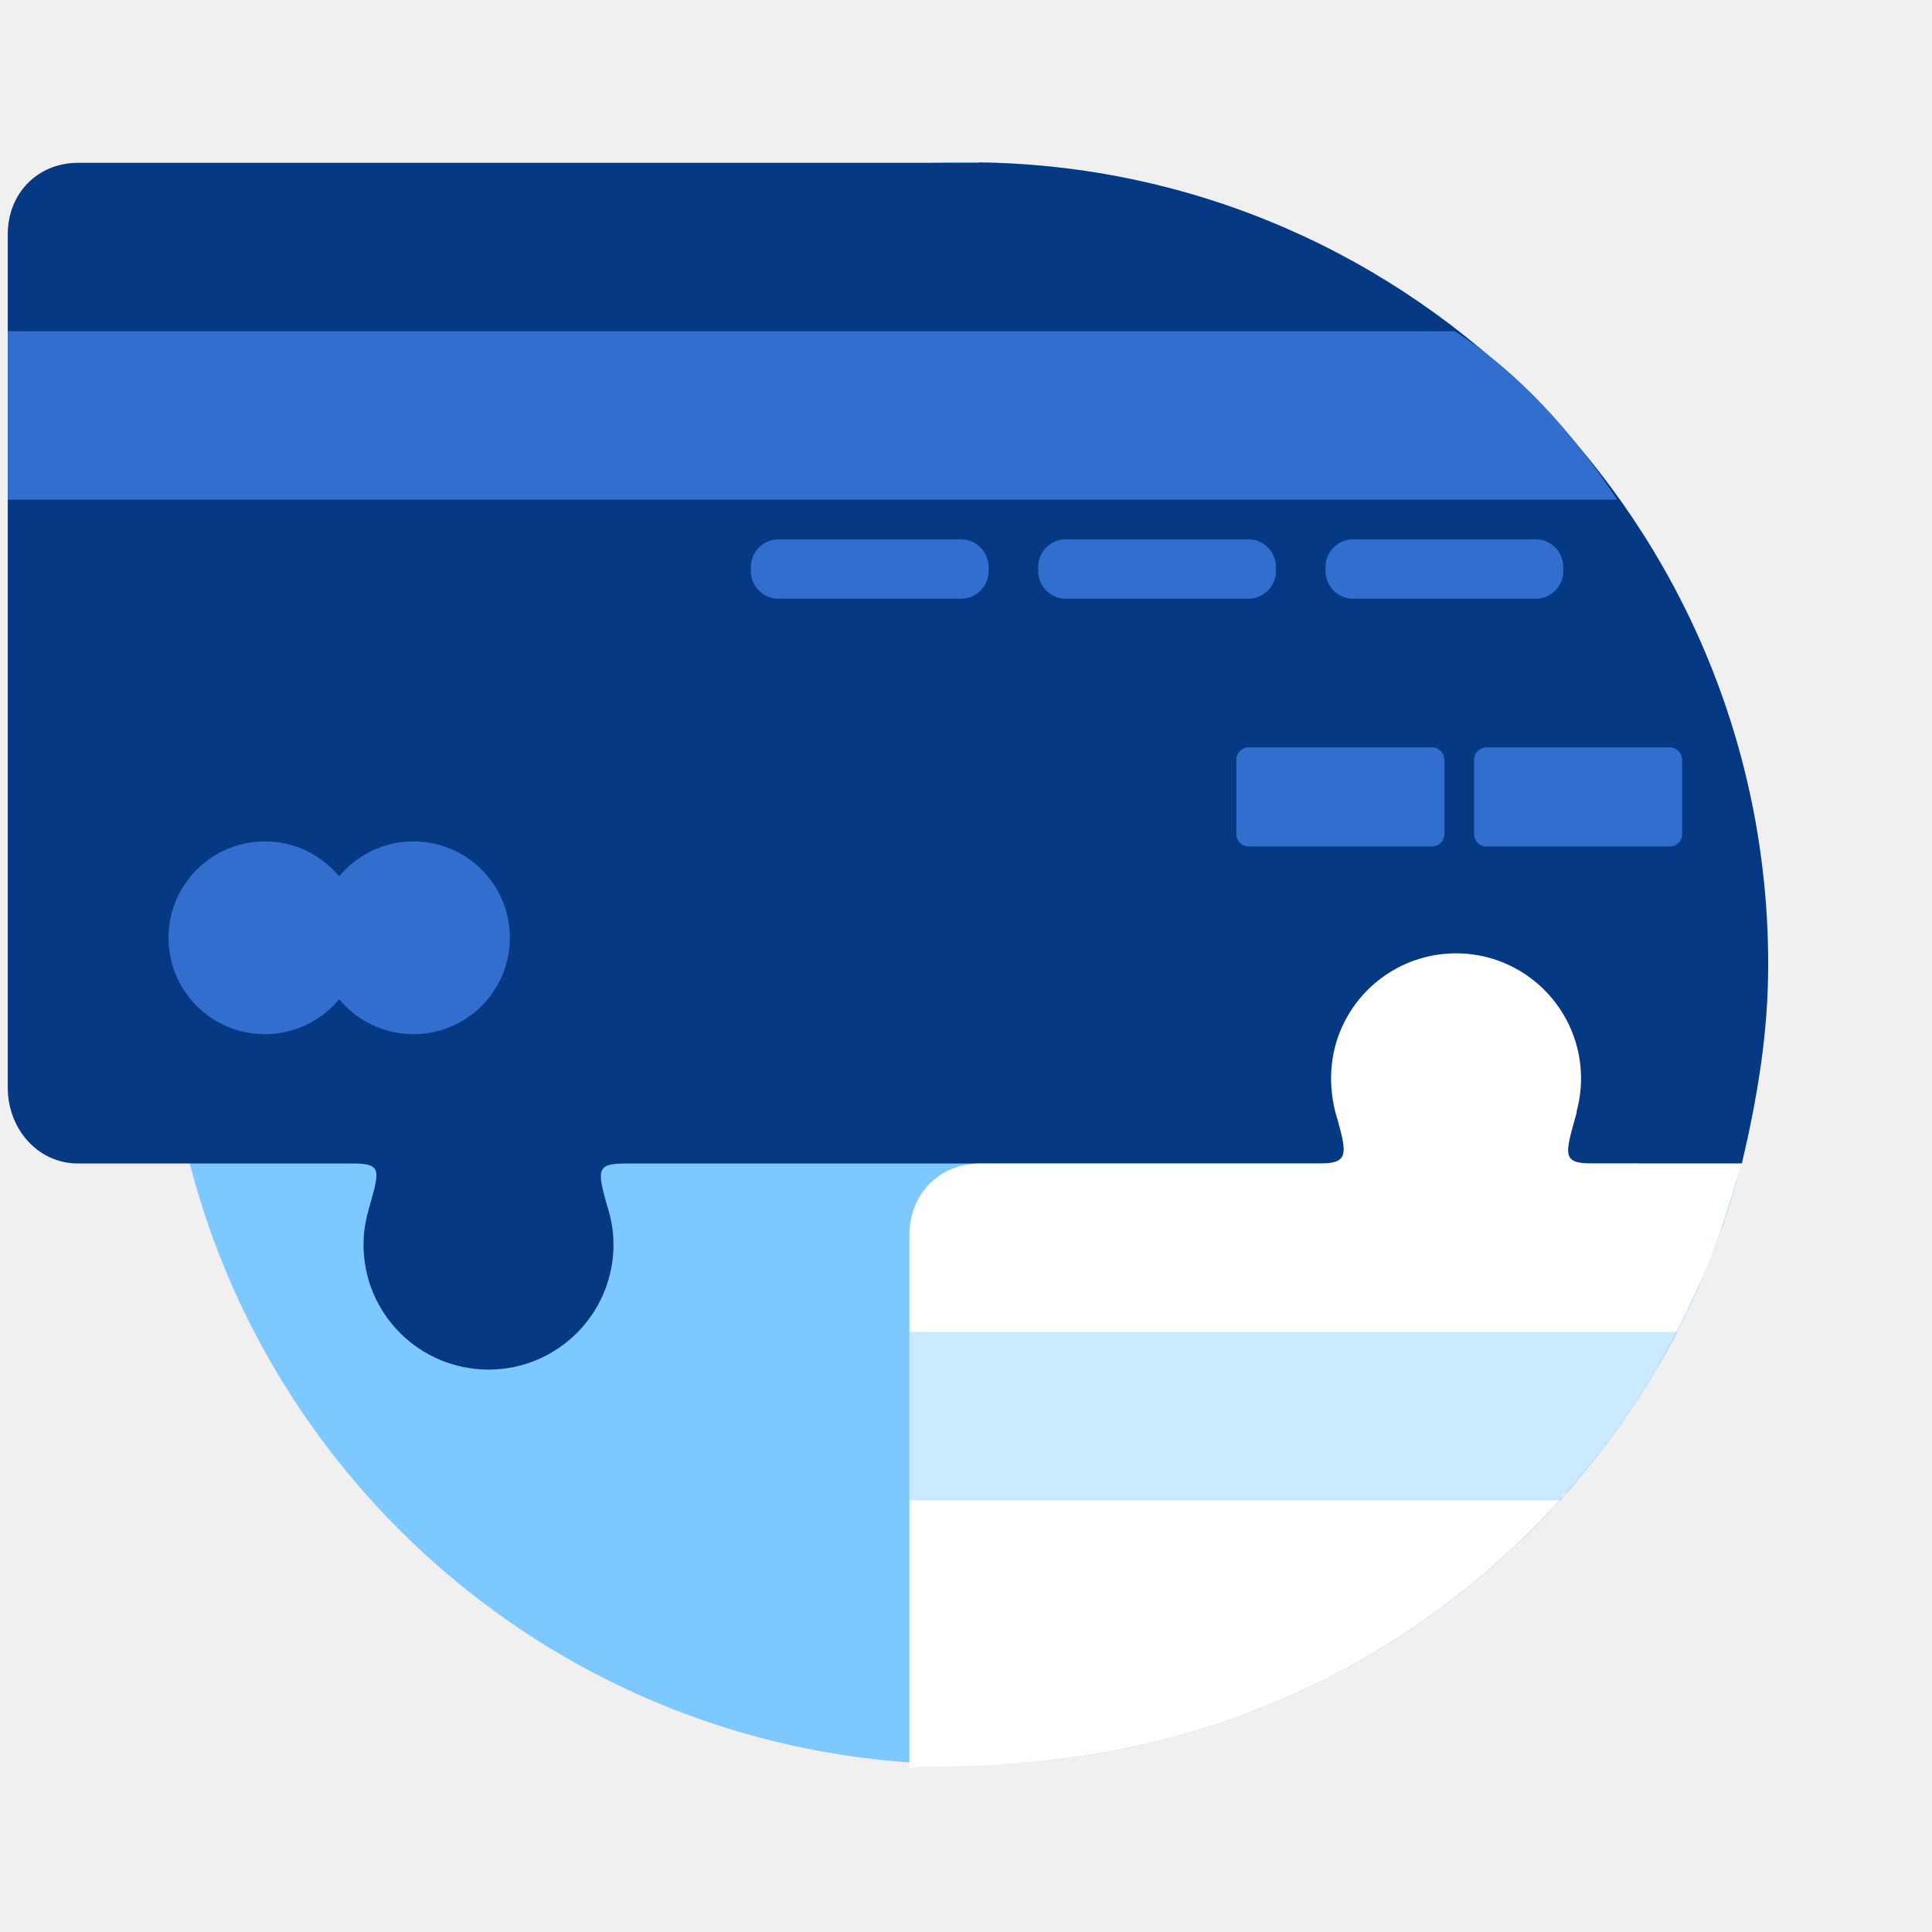
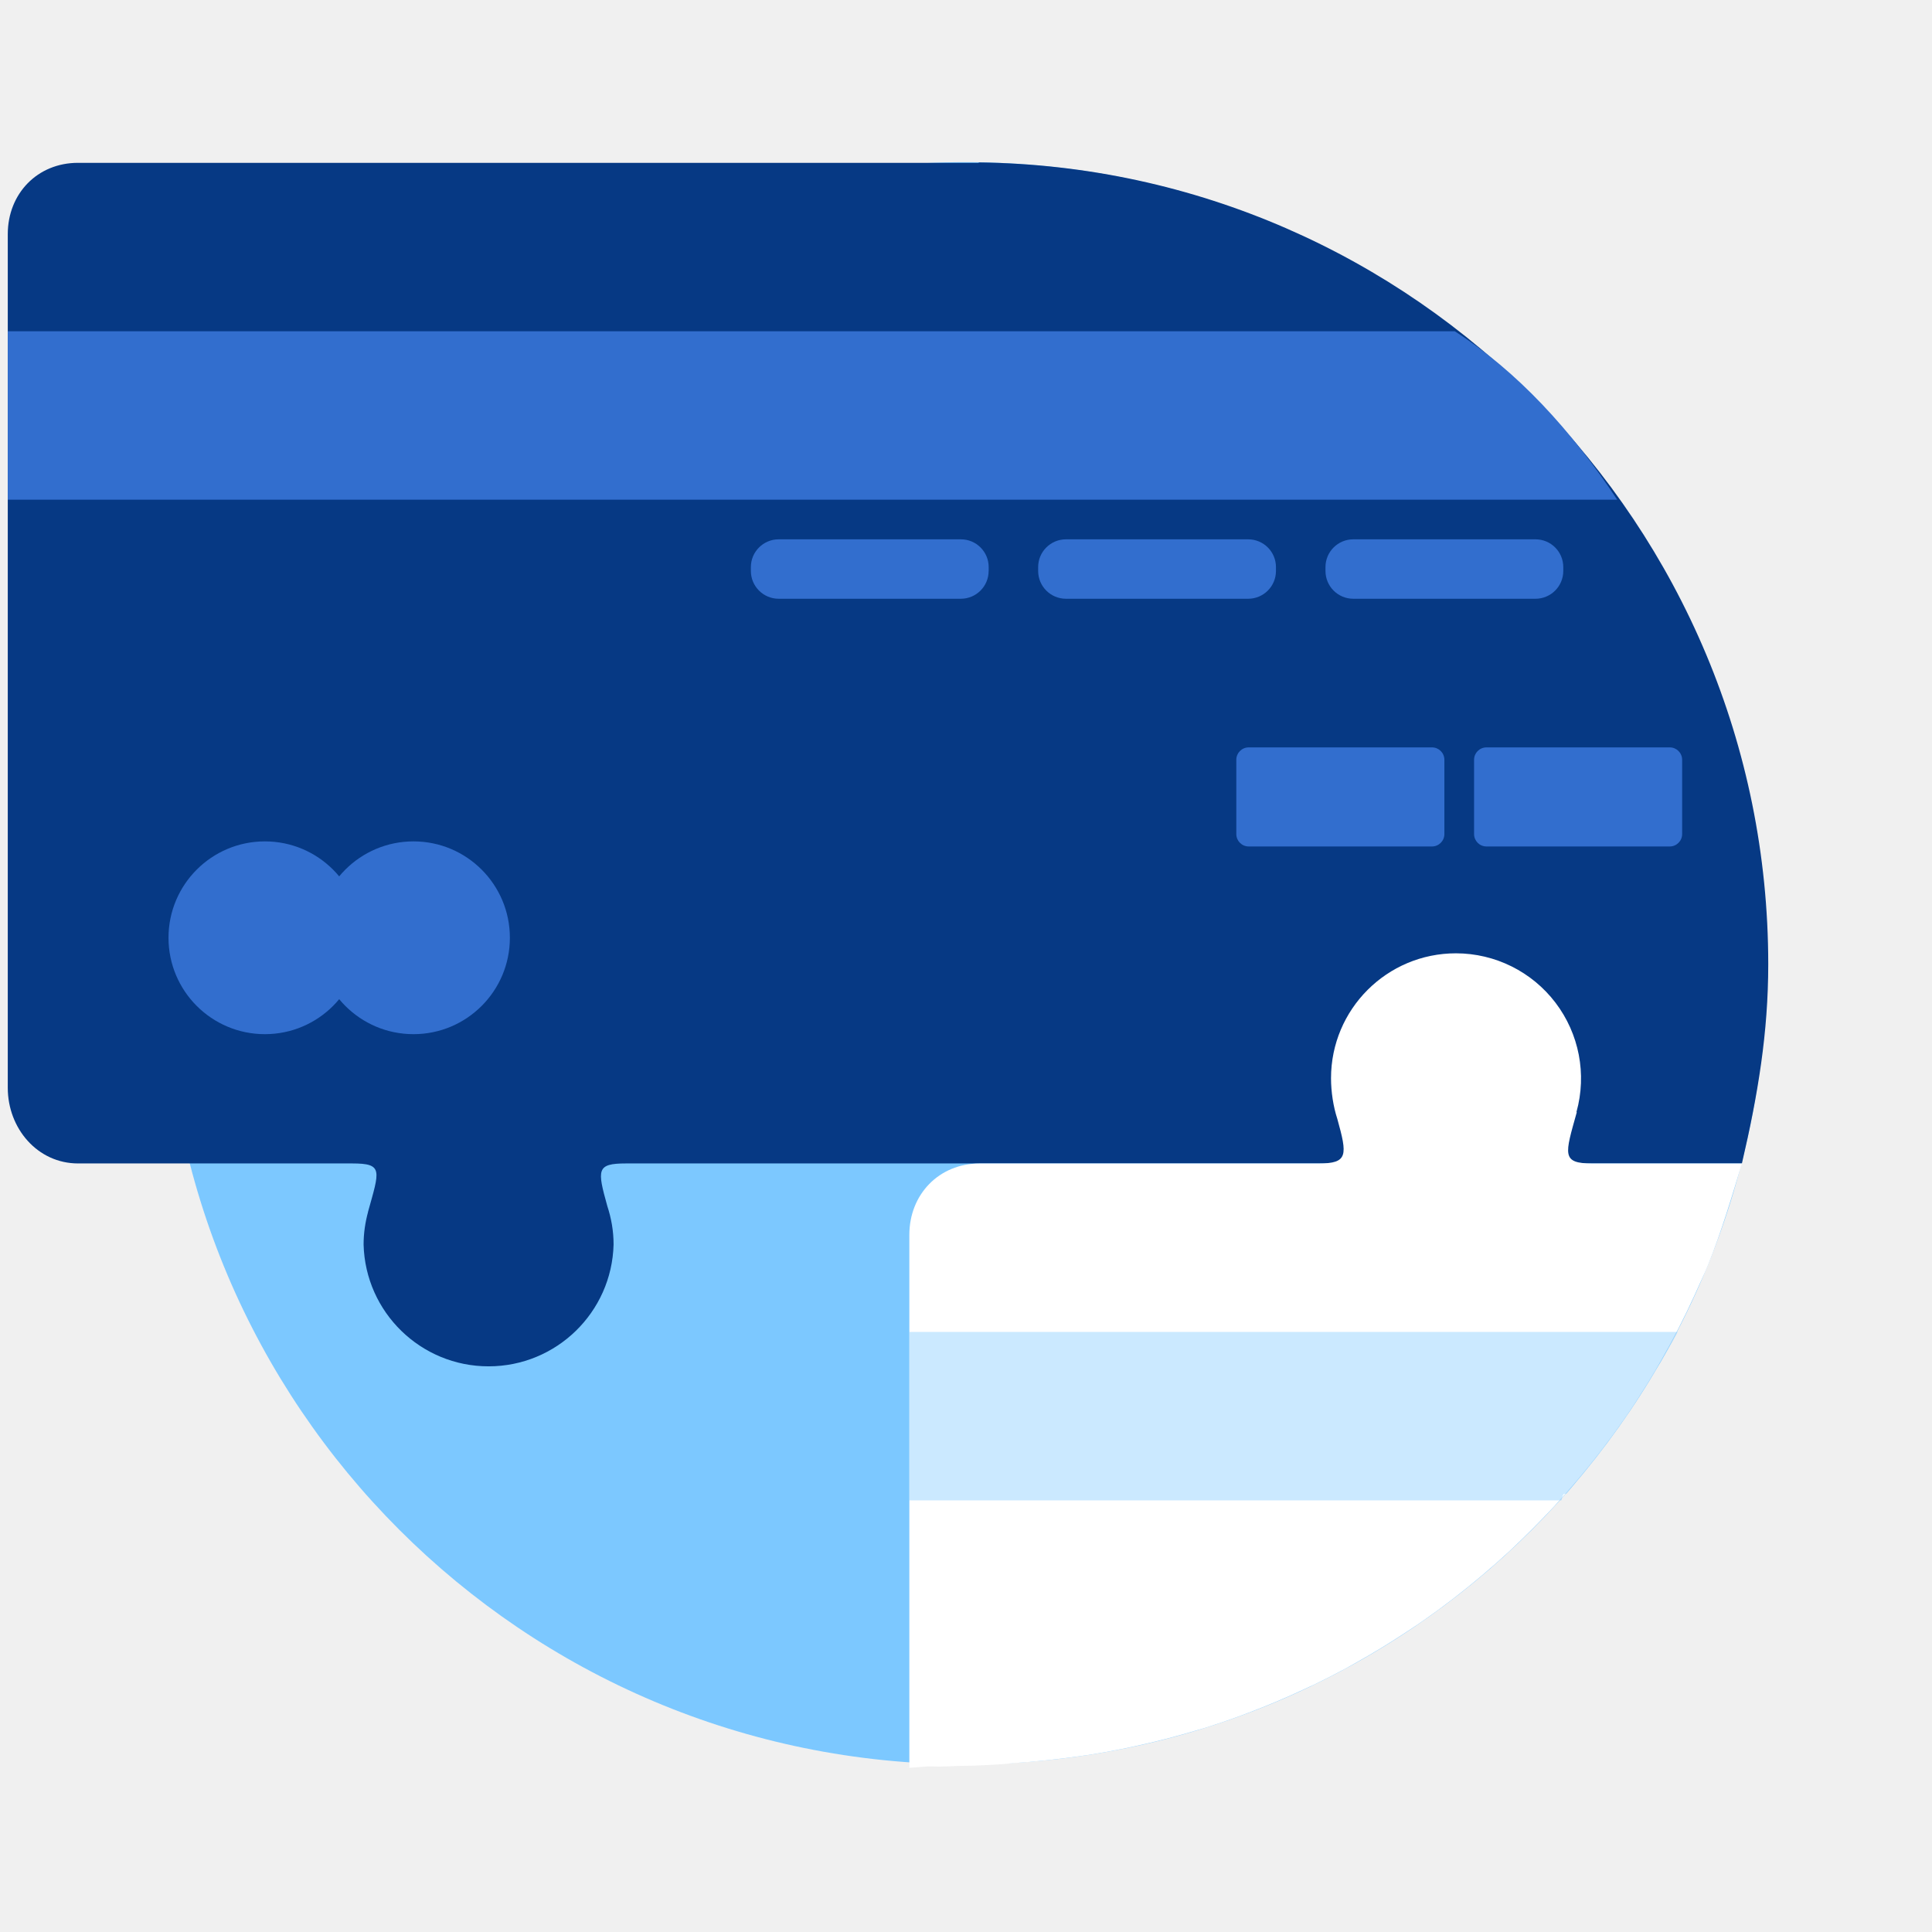
- <svg xmlns="http://www.w3.org/2000/svg" version="1.1" viewBox="0 0 46 46">
-   <g fill="none" fill-rule="evenodd">
-     <g fill-rule="nonzero">
-       <rect x=".185" y=".103" width="45.764" height="45.764" fill="#fff" opacity="0" />
-       <g transform="translate(0 3.7744)">
-         <circle cx="22.991" cy="19.16" r="19.073" fill="#7CC8FF" />
-         <path d="m23.303 0.093v0.009h-21.444c-0.967 0-1.674 0.733-1.674 1.7v20.325c0 0.967 0.707 1.801 1.674 1.801h2.648 0.319 2.462 1.096c0.747 0 0.652 0.165 0.374 1.164l0.005-0.012c-0.068 0.25-0.108 0.509-0.108 0.78 0 1.644 1.332 2.975 2.976 2.975 1.644 0 2.976-1.333 2.976-2.977 0-0.325-0.054-0.626-0.15-0.918-0.24-0.864-0.26-1.012 0.447-1.012h1.096 4.855 2.118 0.252 5.426 12.822c0.384-1.651 0.627-3.115 0.627-4.743 2.359e-4 -10.455-8.419-18.965-18.798-19.092z" fill="#063984" />
-         <path d="m39.011 23.928h-1.096c-0.747 0-0.652-0.217-0.374-1.216l-0.005-0.014c0.068-0.25 0.108-0.522 0.108-0.793 0-1.644-1.332-2.981-2.976-2.981-1.644 0-2.976 1.33-2.976 2.974 0 0.325 0.054 0.676 0.15 0.969 0.24 0.864 0.26 1.062-0.447 1.062h-1.096-4.855-2.118c-0.967 0-1.674 0.733-1.674 1.7v12.69h-0.076c0.215 0 0.43-0.043 0.646-0.033 0.255 0.01 0.511-0.016 0.769-0.016 0.298 0 0.593-0.027 0.888-0.04 0.088-0.004 0.176-0.019 0.264-0.024 0.213-0.013 0.425-0.033 0.636-0.053 0.091-0.008 0.183-0.019 0.273-0.029 0.247-0.027 0.493-0.059 0.737-0.095 0.042-0.006 0.086-0.012 0.128-0.018 0.283-0.044 0.563-0.095 0.842-0.151 0.083-0.017 0.165-0.036 0.247-0.053 0.201-0.043 0.401-0.089 0.6-0.138 0.093-0.023 0.186-0.046 0.279-0.071 0.208-0.055 0.414-0.114 0.618-0.176 0.068-0.021 0.137-0.039 0.205-0.061 0.263-0.082 0.523-0.171 0.78-0.264 0.08-0.029 0.159-0.061 0.239-0.091 0.183-0.069 0.365-0.14 0.545-0.215 0.097-0.04 0.193-0.081 0.289-0.123 0.171-0.074 0.341-0.151 0.51-0.23 0.086-0.04 0.173-0.079 0.258-0.121 0.237-0.115 0.472-0.235 0.703-0.36 0.082-0.044 0.162-0.091 0.242-0.136 0.159-0.088 0.316-0.179 0.472-0.272 0.101-0.06 0.201-0.122 0.301-0.184 0.137-0.085 0.272-0.172 0.406-0.261 0.098-0.065 0.197-0.128 0.293-0.195 0.17-0.117 0.338-0.237 0.504-0.358 0.124-0.091 0.247-0.185 0.369-0.279 0.128-0.098 0.255-0.197 0.38-0.299 0.104-0.084 0.205-0.17 0.307-0.256 0.105-0.089 0.209-0.179 0.311-0.27 0.103-0.091 0.206-0.183 0.307-0.276 0.103-0.095 0.203-0.192 0.304-0.29 0.17-0.164 0.338-0.332 0.502-0.502 0.091-0.094 0.182-0.188 0.271-0.284 0.102-0.111 0.202-0.224 0.301-0.337 0.077-0.087 0.153-0.175 0.229-0.264 0.1-0.118 0.199-0.236 0.296-0.356 0.068-0.084 0.134-0.17 0.201-0.256 0.194-0.249 0.382-0.502 0.565-0.761 0.042-0.06 0.086-0.119 0.127-0.179 0.094-0.137 0.184-0.277 0.275-0.416 0.054-0.084 0.109-0.168 0.162-0.253 0.088-0.141 0.176-0.284 0.26-0.427 0.048-0.081 0.095-0.164 0.142-0.246 0.285-0.499 0.548-1.012 0.787-1.537 0.038-0.084 0.077-0.168 0.114-0.253 0.069-0.157 0.135-0.29 0.2-0.449 0.323-0.794 0.597-1.724 0.811-2.431h-2.462v7.077e-4z" fill="#fff" />
-         <circle cx="6.307" cy="18.554" r="2.295" fill="#326ECE" />
-         <circle cx="9.845" cy="18.554" r="2.295" fill="#326ECE" />
-         <path d="m23.539 9.82c0 0.366-0.296 0.662-0.662 0.662h-4.338c-0.365 0-0.662-0.296-0.662-0.662v-0.092c0-0.366 0.296-0.662 0.662-0.662h4.338c0.366 0 0.662 0.296 0.662 0.662v0.092z" fill="#326ECE" />
-         <path d="m30.38 9.82c0 0.366-0.296 0.662-0.662 0.662h-4.338c-0.365 0-0.662-0.296-0.662-0.662v-0.092c0-0.366 0.296-0.662 0.662-0.662h4.338c0.366 0 0.662 0.296 0.662 0.662v0.092z" fill="#326ECE" />
-         <path d="m37.221 9.82c0 0.366-0.296 0.662-0.662 0.662h-4.338c-0.365 0-0.662-0.296-0.662-0.662v-0.092c0-0.366 0.296-0.662 0.662-0.662h4.338c0.366 0 0.662 0.296 0.662 0.662v0.092z" fill="#326ECE" />
-         <path d="m40.051 16.085c0 0.163-0.132 0.295-0.295 0.295h-4.364c-0.163 0-0.295-0.132-0.295-0.295v-1.769c0-0.163 0.132-0.295 0.295-0.295h4.364c0.163 0 0.295 0.132 0.295 0.295v1.769z" fill="#326ECE" />
-         <path d="m34.39 16.085c0 0.163-0.132 0.295-0.295 0.295h-4.364c-0.163 0-0.295-0.132-0.295-0.295v-1.769c0-0.163 0.132-0.295 0.295-0.295h4.364c0.163 0 0.295 0.132 0.295 0.295v1.769z" fill="#326ECE" />
-         <path d="m0.185 8.123h38.319c-1.087-1.651-2.39-3.067-3.867-4.01h-34.452v4.01z" fill="#326ECE" />
-         <path d="m37.304 31.783c0.077-0.087 0.153-0.188 0.229-0.276 0.1-0.118 0.199-0.242 0.296-0.363 0.068-0.084 0.134-0.173 0.201-0.259 0.194-0.249 0.382-0.504 0.565-0.763 0.042-0.06 0.086-0.12 0.127-0.18 0.094-0.137 0.184-0.277 0.275-0.417 0.054-0.084 0.109-0.168 0.162-0.253 0.088-0.141 0.176-0.284 0.26-0.427 0.048-0.081 0.095-0.139 0.142-0.221 0.133-0.234 0.261-0.45 0.385-0.686h-18.294v4.01h15.527c0.042-0.236 0.084-0.119 0.126-0.166z" fill="#7CC8FF" opacity=".4" />
-       </g>
-     </g>
+ <svg xmlns="http://www.w3.org/2000/svg" viewBox="0 0 46 46">
+   <g transform="translate(0 3.774)" fill-rule="nonzero" fill="none">
+     <circle cx="22.991" cy="19.16" r="19.073" fill="#7CC8FF" />
+     <path d="M23.303.093v.01H1.859C.892.102.185.835.185 1.802v20.324c0 .967.708 1.801 1.674 1.801h6.526c.747 0 .652.165.374 1.164l.005-.012c-.068.25-.107.509-.107.78a2.977 2.977 0 0 0 5.952-.002c0-.325-.054-.625-.15-.918-.24-.864-.26-1.012.447-1.012h26.568c.384-1.651.627-3.114.627-4.743C42.101 8.73 33.683.22 23.303.093z" fill="#063984" />
+     <path d="M39.011 23.928h-1.096c-.748 0-.652-.217-.374-1.216l-.005-.014a2.98 2.98 0 0 0-2.869-3.774 2.974 2.974 0 0 0-2.976 2.973c0 .325.054.676.15.969.24.864.26 1.062-.447 1.062h-8.069c-.966 0-1.674.734-1.674 1.7v12.69h-.075c.214 0 .43-.043.646-.033.255.01.51-.016.768-.016.298 0 .594-.027.888-.04.088-.005.176-.02.264-.025.213-.013.425-.033.636-.053.092-.008.183-.019.274-.029a19.4 19.4 0 0 0 .737-.094c.042-.007.085-.012.128-.018.283-.044.563-.095.841-.151l.248-.053a19.407 19.407 0 0 0 1.496-.385l.205-.06c.262-.083.522-.171.78-.265.08-.029.16-.06.239-.09a18.82 18.82 0 0 0 1.344-.569c.086-.04.173-.079.258-.12.238-.116.472-.236.704-.361.081-.044.161-.091.242-.136a18.646 18.646 0 0 0 1.18-.717c.098-.064.196-.128.293-.194a19.042 19.042 0 0 0 1.56-1.192 18.72 18.72 0 0 0 .619-.546c.103-.095.203-.193.304-.29.17-.164.337-.332.501-.502.091-.095.182-.188.271-.285a18.627 18.627 0 0 0 .53-.6c.1-.118.2-.237.296-.357.069-.084.135-.17.202-.256a19.4 19.4 0 0 0 .564-.76c.042-.06.086-.12.127-.18.095-.137.185-.277.276-.417a17.73 17.73 0 0 0 .422-.68c.048-.081.095-.164.142-.246.284-.498.547-1.011.787-1.537.038-.084.077-.168.114-.253.07-.157.136-.29.2-.449.323-.794.597-1.724.811-2.431h-2.462z" fill="#fff" />
+     <circle cx="6.307" cy="18.554" r="2.295" fill="#326ECE" />
+     <circle cx="9.845" cy="18.554" r="2.295" fill="#326ECE" />
+     <path d="M23.539 9.82a.662.662 0 0 1-.662.662H18.54a.662.662 0 0 1-.662-.662v-.092c0-.365.297-.661.662-.661h4.338c.366 0 .662.296.662.661v.092zM30.38 9.82a.662.662 0 0 1-.662.662H25.38a.662.662 0 0 1-.662-.662v-.092c0-.365.297-.661.662-.661h4.338c.366 0 .662.296.662.661v.092zM37.221 9.82a.662.662 0 0 1-.662.662h-4.338a.662.662 0 0 1-.662-.662v-.092c0-.365.297-.661.662-.661h4.338c.366 0 .662.296.662.661v.092zM40.051 16.085a.295.295 0 0 1-.295.295h-4.364a.295.295 0 0 1-.295-.295v-1.77c0-.162.132-.294.295-.294h4.364c.163 0 .295.132.295.295v1.769zM34.39 16.085a.295.295 0 0 1-.295.295h-4.364a.295.295 0 0 1-.295-.295v-1.77c0-.162.132-.294.295-.294h4.364c.163 0 .295.132.295.295v1.769zM.185 8.123h38.319c-1.088-1.651-2.39-3.067-3.867-4.01H.185v4.01z" fill="#326ECE" />
+     <path d="M37.304 31.783c.077-.087.153-.188.229-.276.1-.118.199-.243.296-.363.068-.084.134-.173.201-.26.194-.248.382-.503.565-.762l.127-.18c.094-.137.184-.277.275-.416a17.698 17.698 0 0 0 .423-.68c.048-.082.094-.14.141-.222.133-.233.261-.45.385-.685H21.652v4.01h15.527c.041-.236.084-.119.125-.166z" fill="#7CC8FF" opacity=".4" />
  </g>
</svg>
